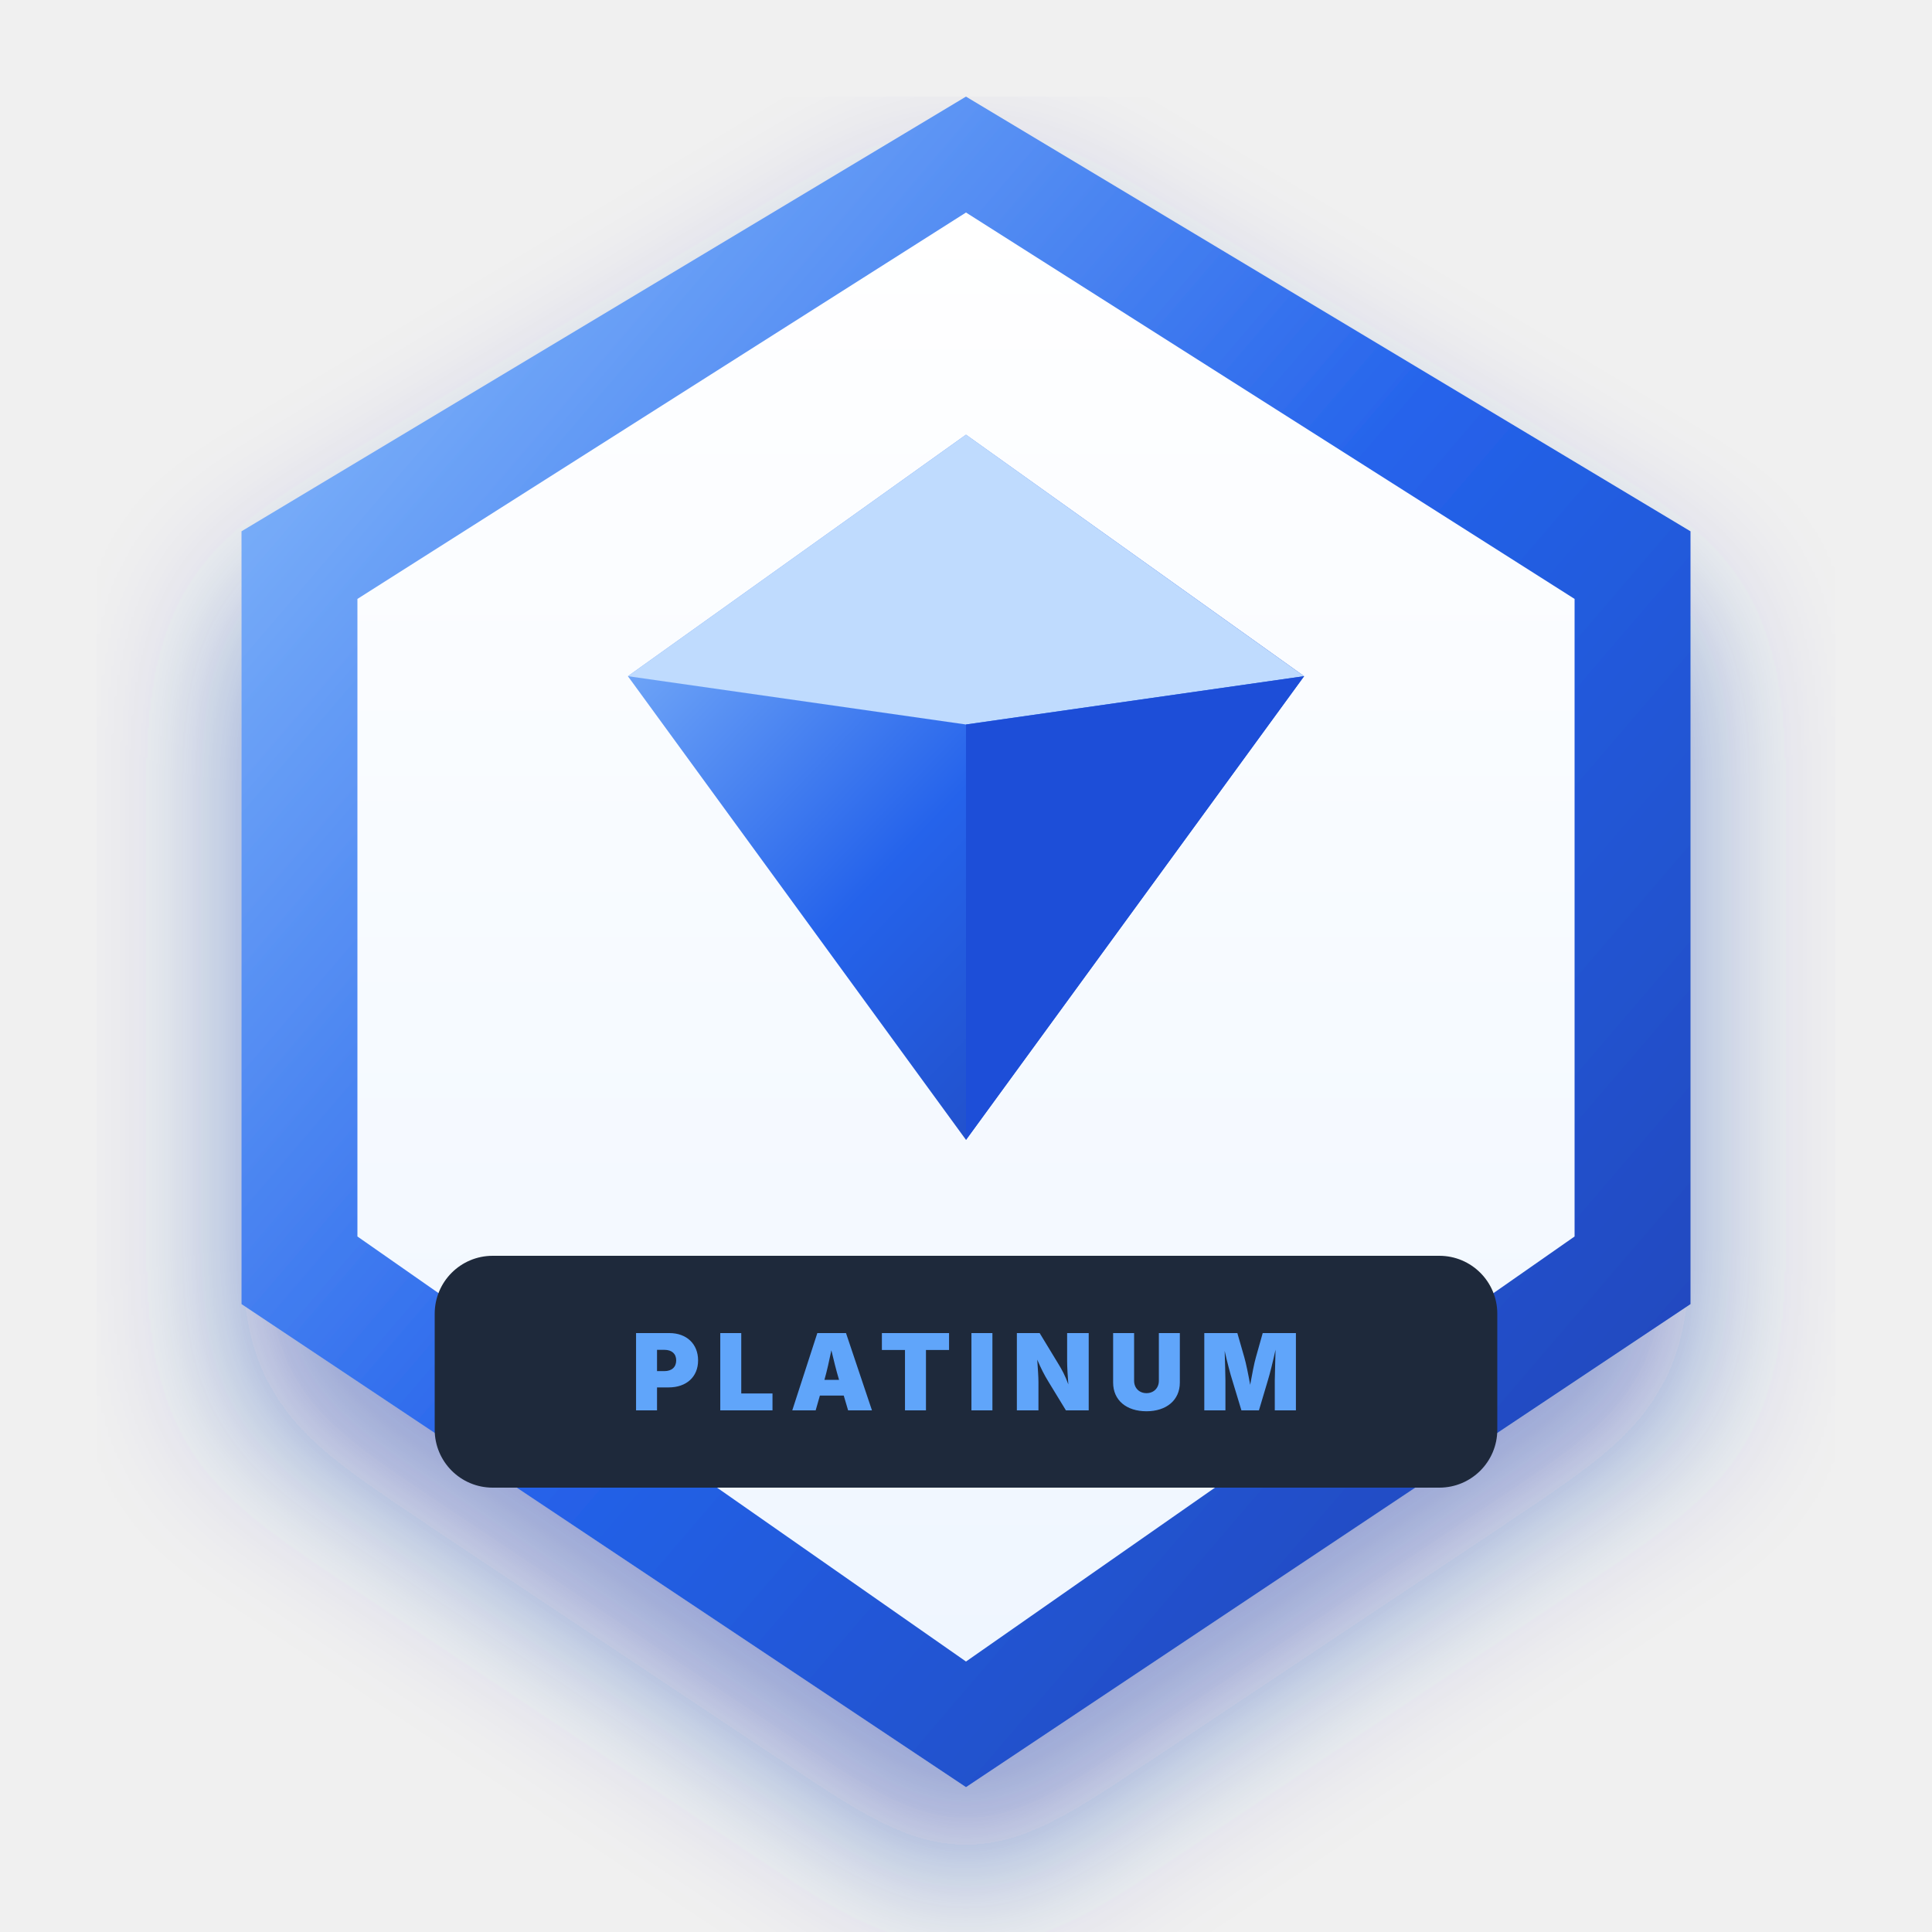
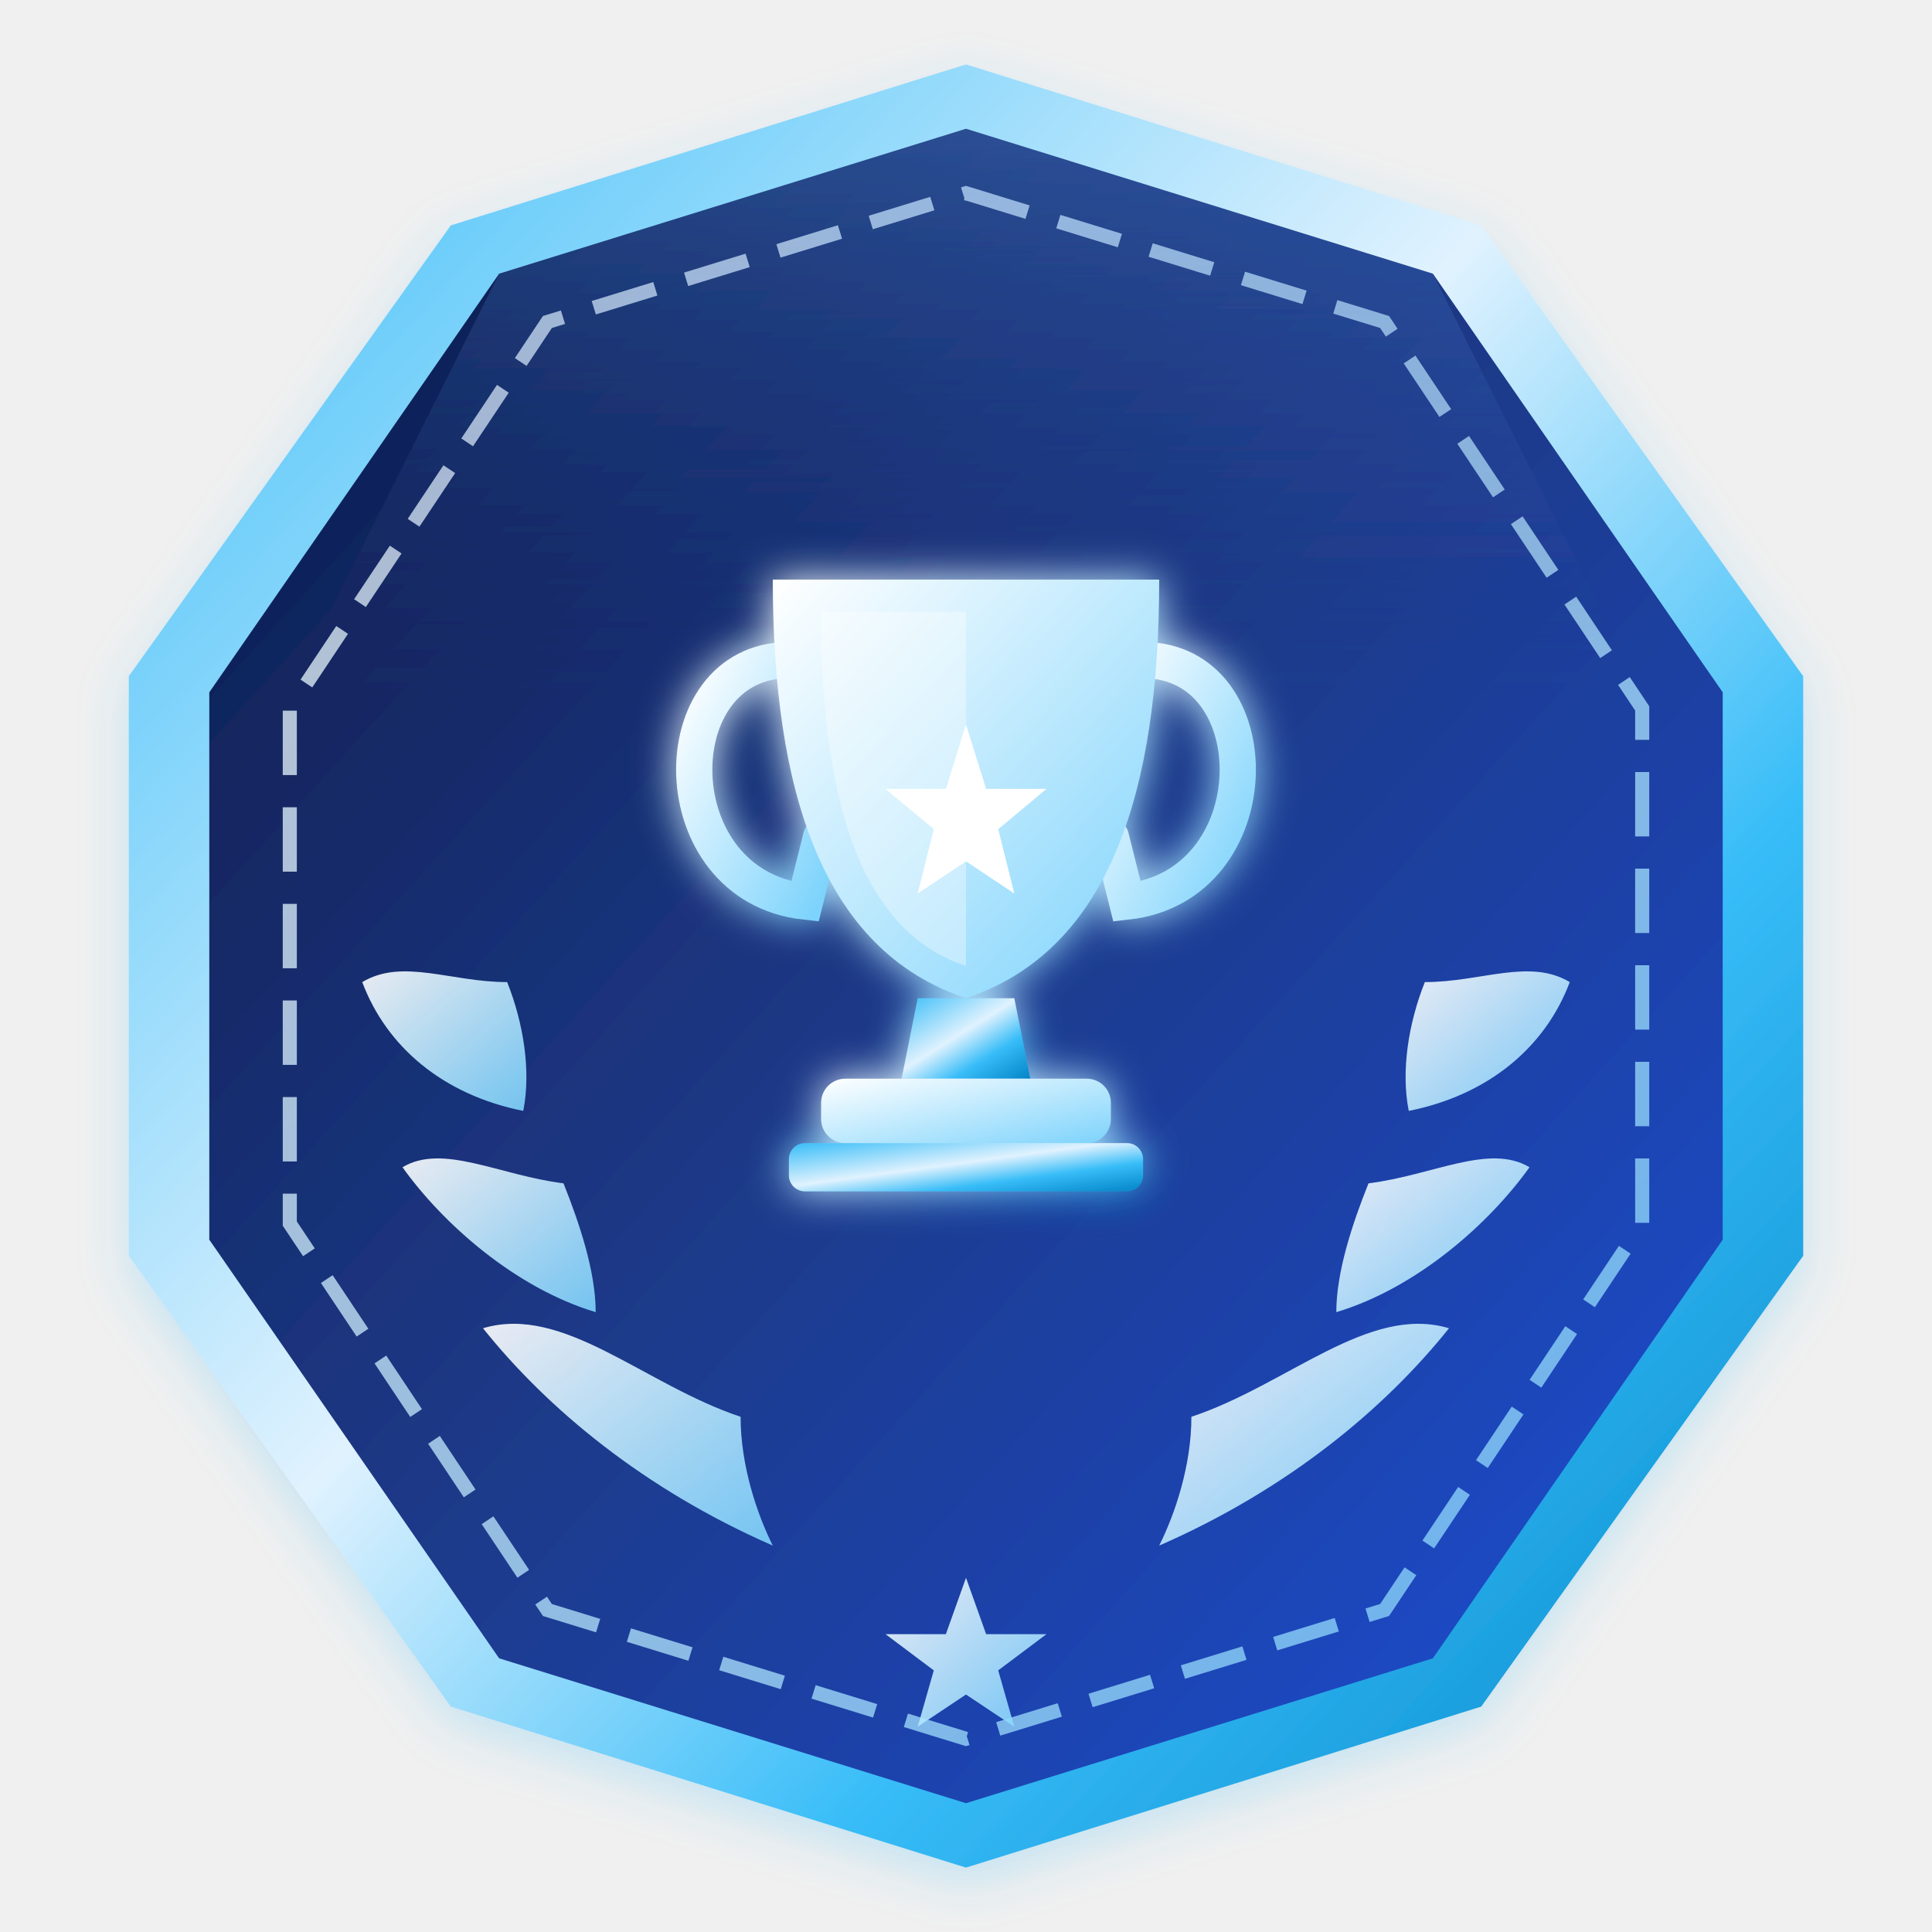
- <svg xmlns="http://www.w3.org/2000/svg" viewBox="0 0 200 200" width="200" height="200" fill="none">
+ <svg xmlns="http://www.w3.org/2000/svg" viewBox="0 0 240 240" width="100%" height="100%">
  <defs>
-     <linearGradient id="bluePlatBorder" x1="0%" y1="0%" x2="100%" y2="100%">
-       <stop offset="0%" stop-color="#93c5fd" />
-       <stop offset="50%" stop-color="#2563eb" />
-       <stop offset="100%" stop-color="#1e40af" />
+     <linearGradient id="shieldBg" x1="0%" y1="0%" x2="100%" y2="100%">
+       <stop offset="0%" stop-color="#0a1945" />
+       <stop offset="50%" stop-color="#1e3a8a" />
+       <stop offset="100%" stop-color="#1d4ed8" />
    </linearGradient>
-     <linearGradient id="bluePlatInner" x1="0%" y1="0%" x2="0%" y2="100%">
+     <linearGradient id="shieldHighlight" x1="0%" y1="0%" x2="0%" y2="100%">
+       <stop offset="0%" stop-color="#60a5fa" stop-opacity="0.5" />
+       <stop offset="100%" stop-color="#1e3a8a" stop-opacity="0" />
+     </linearGradient>
+     <linearGradient id="tierRim" x1="0%" y1="0%" x2="100%" y2="100%">
+       <stop offset="0%" stop-color="#38bdf8" />
+       <stop offset="45%" stop-color="#e0f2fe" />
+       <stop offset="70%" stop-color="#38bdf8" />
+       <stop offset="100%" stop-color="#0284c7" />
+     </linearGradient>
+     <linearGradient id="tierAccent" x1="0%" y1="0%" x2="100%" y2="100%">
      <stop offset="0%" stop-color="#ffffff" />
-       <stop offset="100%" stop-color="#eff6ff" />
+       <stop offset="100%" stop-color="#7dd3fc" />
    </linearGradient>
-     <filter id="shadowBluePlat" x="-10%" y="-10%" width="120%" height="120%">
-       <feDropShadow dx="0" dy="10" stdDeviation="8" flood-color="#1e40af" flood-opacity="0.45" />
+     <filter id="badgeShadow" x="-20%" y="-20%" width="140%" height="140%">
+       <feDropShadow dx="0" dy="8" stdDeviation="10" flood-color="#0a1945" flood-opacity="0.35" />
+       <feDropShadow dx="0" dy="2" stdDeviation="3" flood-color="#38bdf8" flood-opacity="0.25" />
+     </filter>
+     <filter id="iconGlow" x="-30%" y="-30%" width="160%" height="160%">
+       <feGaussianBlur stdDeviation="2.5" result="blur" />
+       <feMerge>
+         <feMergeNode in="blur" />
+         <feMergeNode in="SourceGraphic" />
+       </feMerge>
    </filter>
  </defs>
-   <polygon points="100,10 175,55 175,135 100,185 25,135 25,55" fill="url(#bluePlatBorder)" filter="url(#shadowBluePlat)" />
-   <polygon points="100,22 163,62 163,128 100,172 37,128 37,62" fill="url(#bluePlatInner)" />
-   <polygon points="100,45 135,70 100,118 65,70" fill="url(#bluePlatBorder)" />
-   <polygon points="100,45 135,70 100,75 65,70" fill="#bfdbfe" />
-   <polygon points="100,75 135,70 100,118" fill="#1d4ed8" />
-   <rect x="45" y="130" width="110" height="24" rx="6" fill="#1e293b" />
-   <text x="100" y="146" font-family="'Inter', sans-serif" font-size="11" font-weight="900" fill="#60a5fa" text-anchor="middle" letter-spacing="1.5">PLATINUM</text>
+   <g filter="url(#badgeShadow)">
+     <polygon points="120,8 184,28 224,84 224,156 184,212 120,232 56,212 16,156 16,84 56,28" fill="url(#tierRim)" />
+     <polygon points="120,16 178,34 214,86 214,154 178,206 120,224 62,206 26,154 26,86 62,34" fill="url(#shieldBg)" />
+     <polygon points="120,24 172,40 204,88 204,152 172,200 120,216 68,200 36,152 36,88 68,40" fill="none" stroke="url(#tierAccent)" stroke-width="1.75" stroke-opacity="0.75" stroke-dasharray="8 4" />
+     <path d="M62,34 L120,16 L178,34 L204,86 L36,86 Z" fill="url(#shieldHighlight)" opacity="0.6" />
+   </g>
+   <g fill="url(#tierAccent)" opacity="0.9">
+     <path d="M60,165 C68,175 80,185 96,192 C94,188 92,182 92,176 C80,172 70,162 60,165 Z" />
+     <path d="M50,145 C55,152 64,160 74,163 C74,158 72,152 70,147 C62,146 55,142 50,145 Z" />
+     <path d="M45,122 C48,130 55,136 65,138 C66,133 65,127 63,122 C56,122 50,119 45,122 Z" />
+     <path d="M180,165 C172,175 160,185 144,192 C146,188 148,182 148,176 C160,172 170,162 180,165 Z" />
+     <path d="M190,145 C185,152 176,160 166,163 C166,158 168,152 170,147 C178,146 185,142 190,145 Z" />
+     <path d="M195,122 C192,130 185,136 175,138 C174,133 175,127 177,122 C184,122 190,119 195,122 Z" />
+     <polygon points="120,196 122.5,203 130,203 124,207.5 126,214.5 120,210.5 114,214.5 116,207.5 110,203 117.5,203" fill="url(#tierAccent)" />
+   </g>
+   <g transform="translate(120, 106)" filter="url(#iconGlow)">
+     <path d="M-22,-24 C-38,-24 -38,4 -20,6 L-18,-2" fill="none" stroke="url(#tierAccent)" stroke-width="4.5" stroke-linecap="round" />
+     <path d="M22,-24 C38,-24 38,4 20,6 L18,-2" fill="none" stroke="url(#tierAccent)" stroke-width="4.5" stroke-linecap="round" />
+     <path d="M-24,-34 L24,-34 C24,-8 18,12 0,18 C-18,12 -24,-8 -24,-34 Z" fill="url(#tierAccent)" />
+     <path d="M-20,-30 L0,-30 L0,14 C-12,10 -18,-4 -18,-30 Z" fill="#ffffff" opacity="0.35" />
+     <path d="M-6,18 L6,18 L8,28 L-8,28 Z" fill="url(#tierRim)" />
+     <rect x="-18" y="28" width="36" height="8" rx="3" fill="url(#tierAccent)" />
+     <rect x="-22" y="36" width="44" height="6" rx="2" fill="url(#tierRim)" />
+     <polygon points="0,-16 2.5,-8 10,-8 4,-3 6,5 0,1 -6,5 -4,-3 -10,-8 -2.5,-8" fill="#ffffff" />
+   </g>
</svg>
